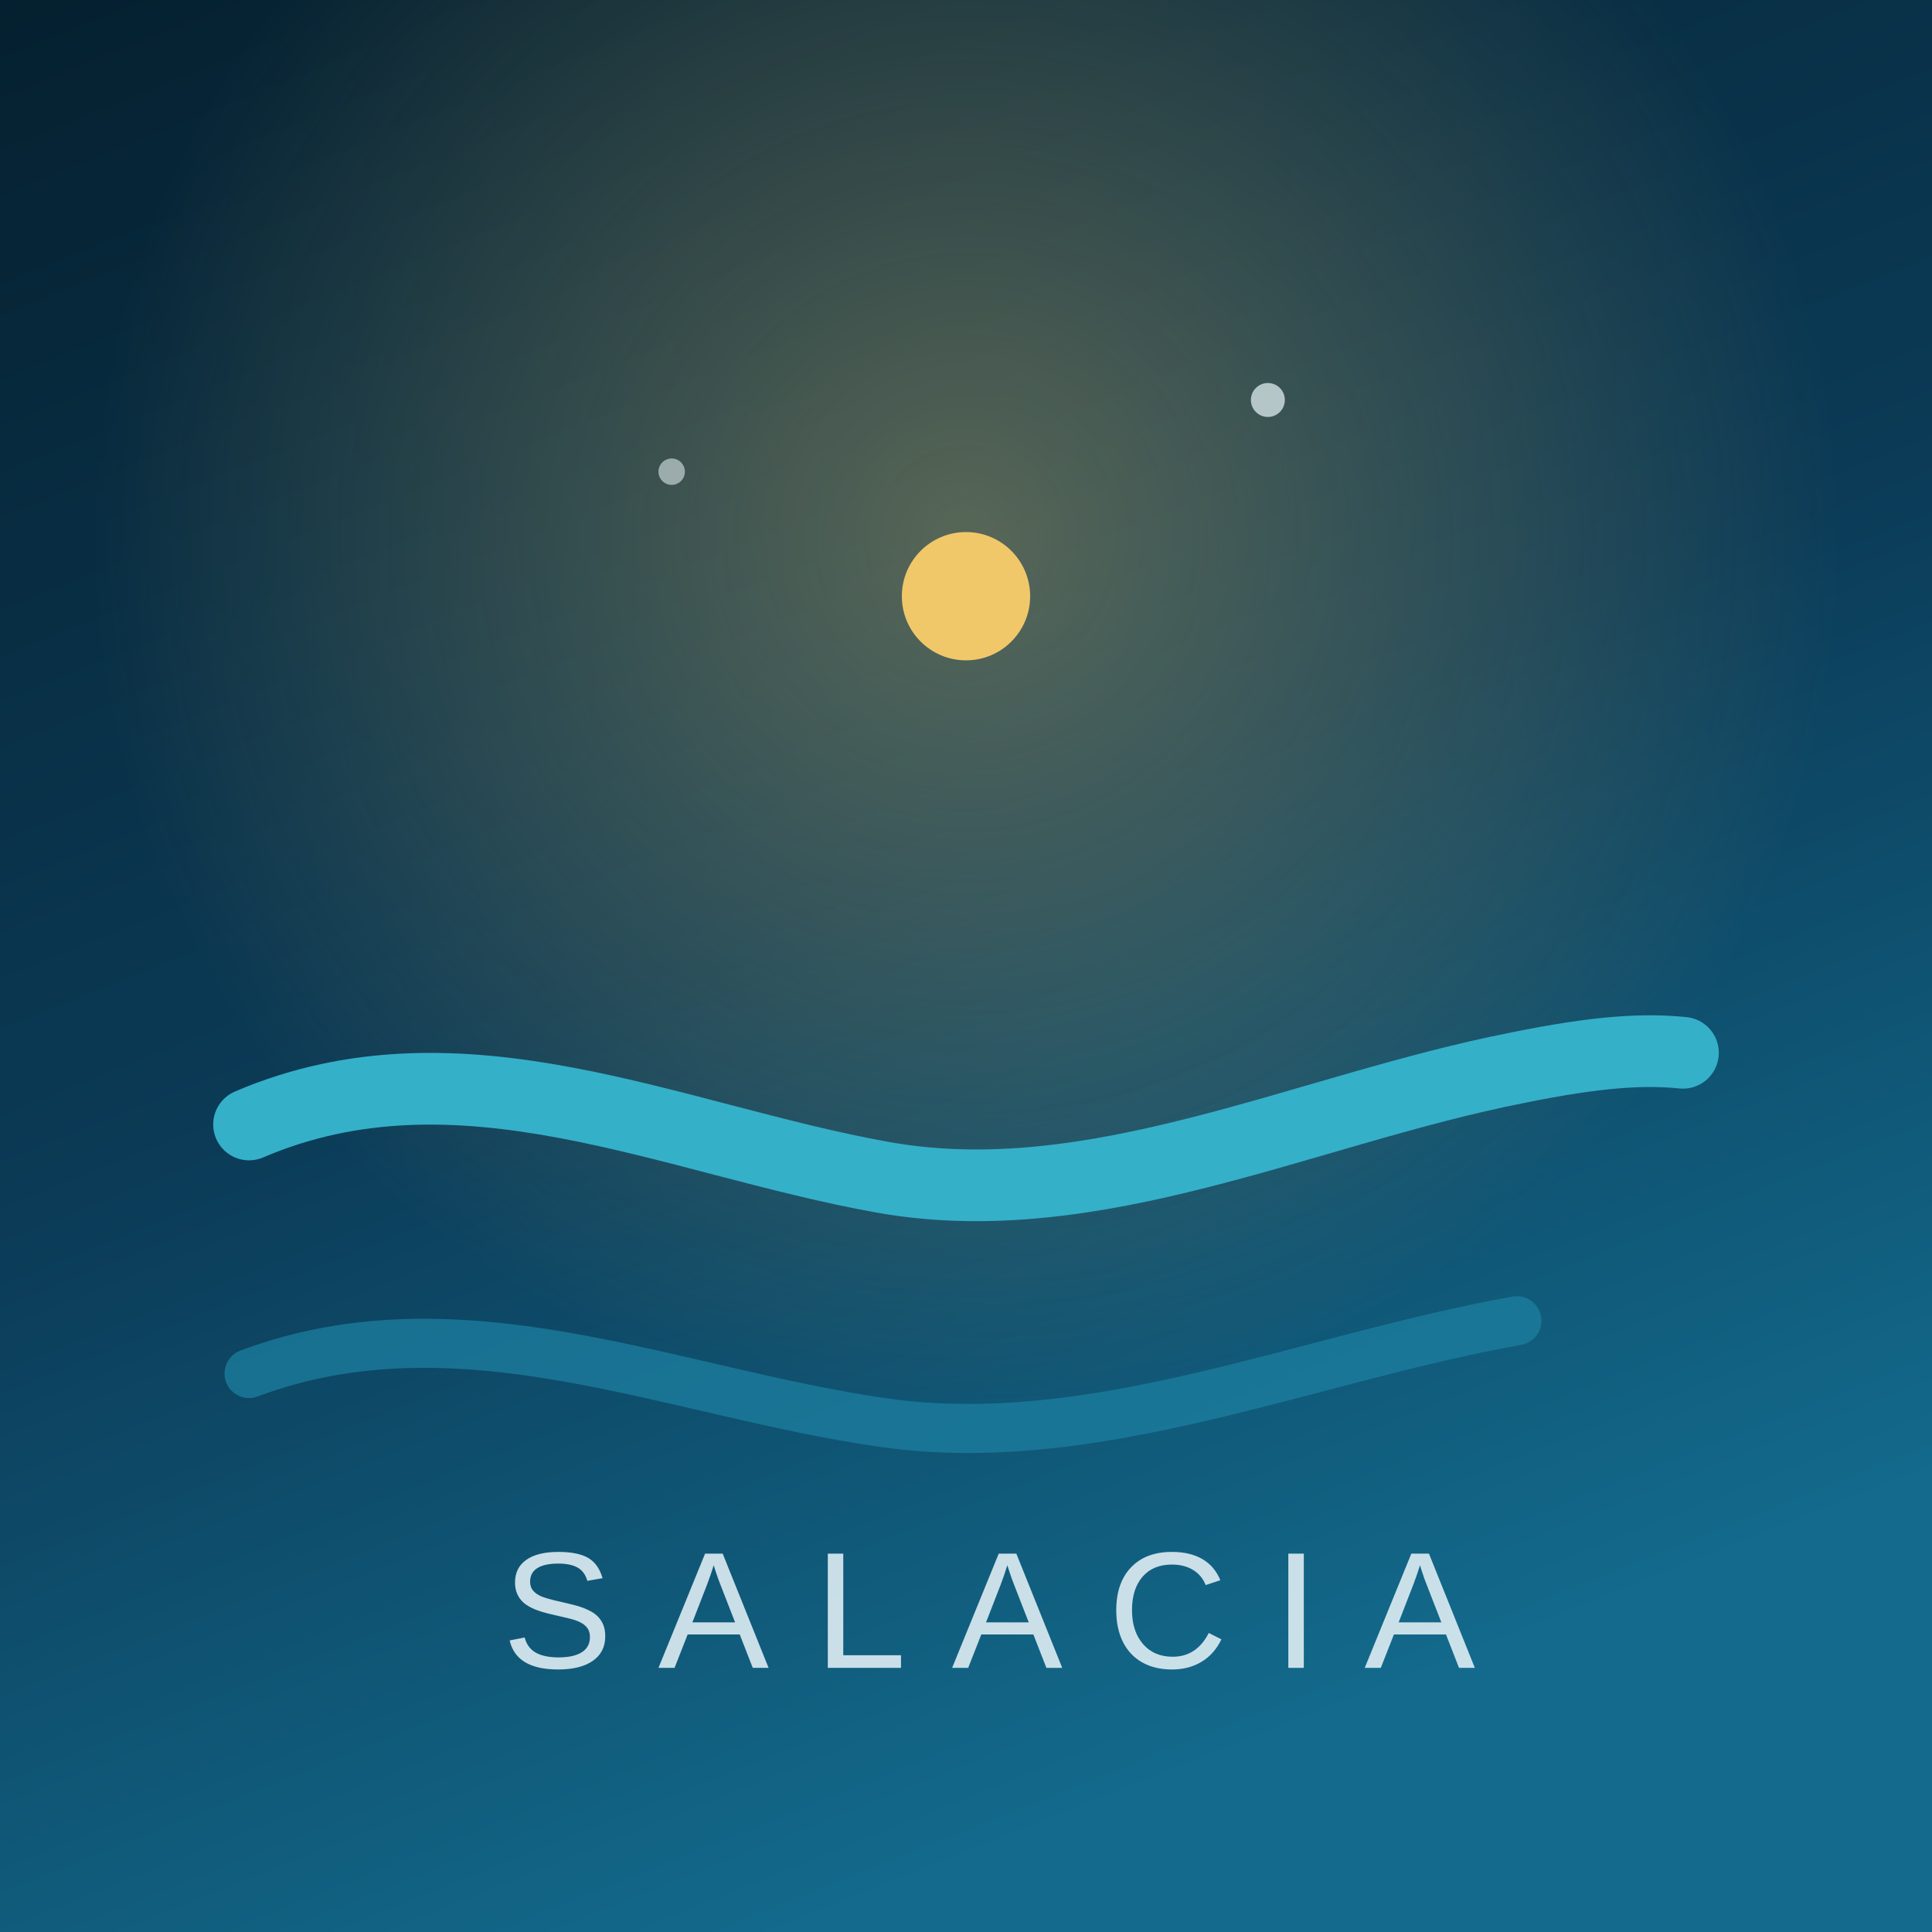
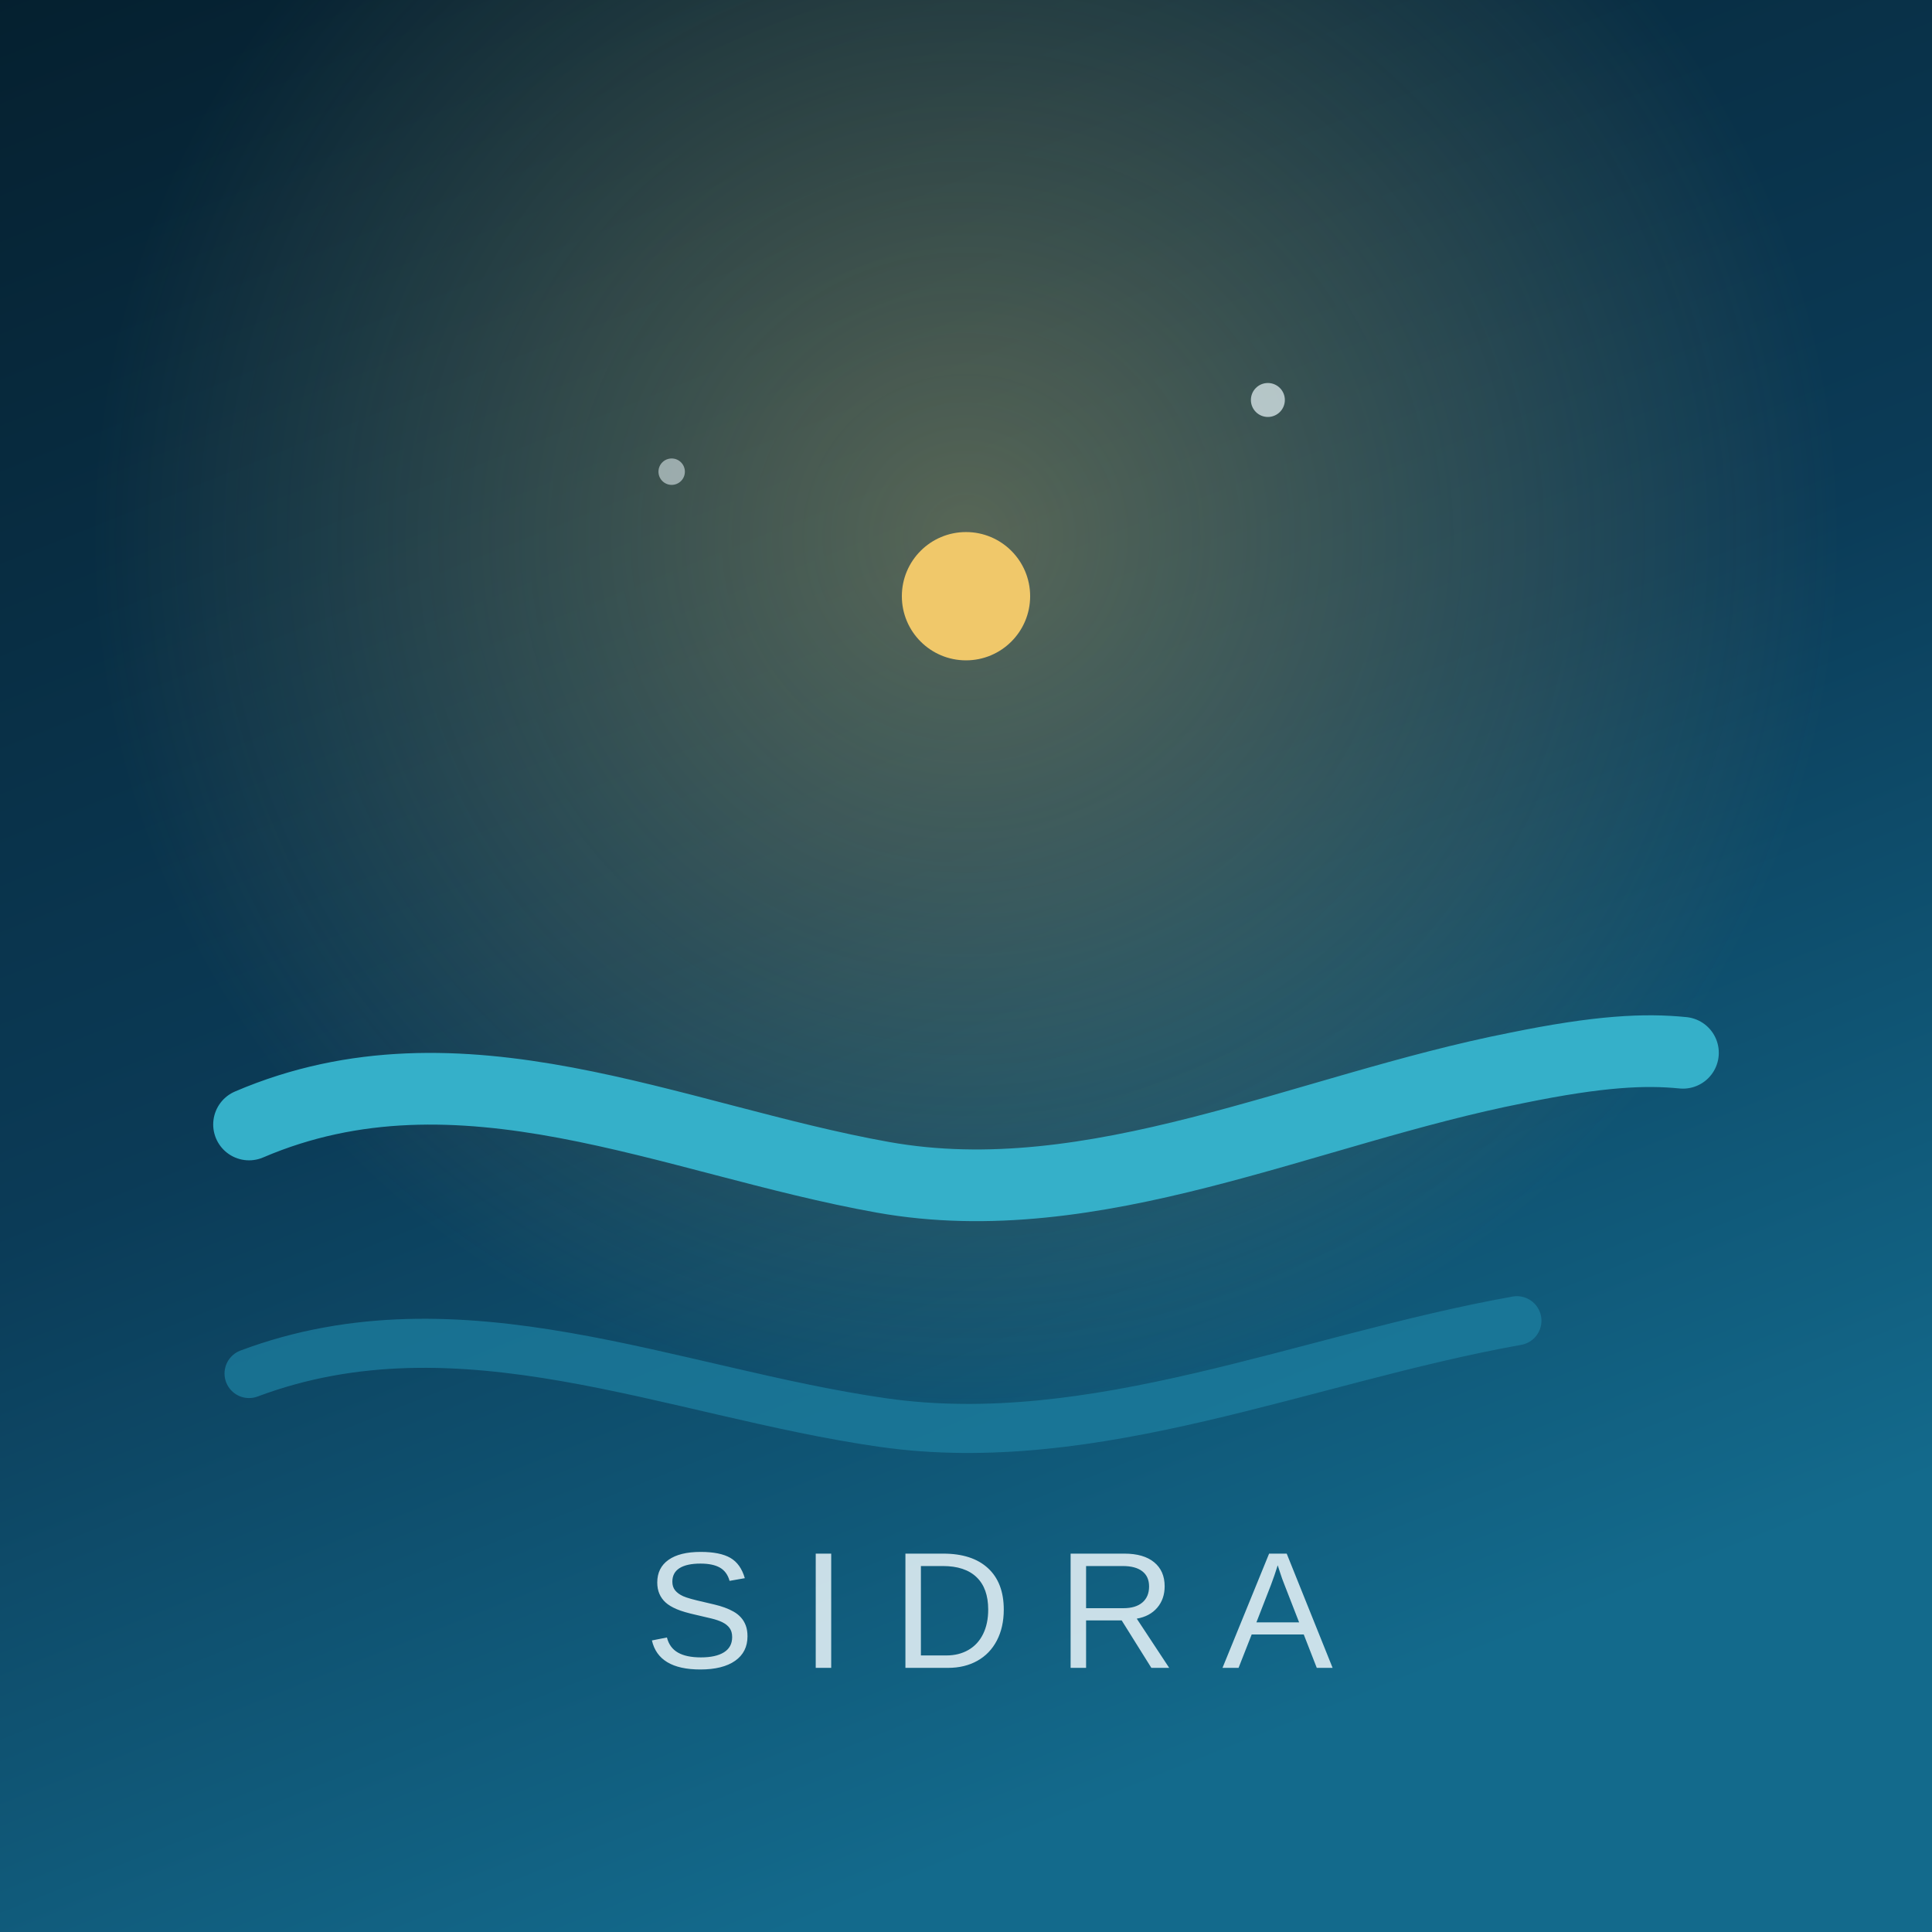
- <svg xmlns="http://www.w3.org/2000/svg" viewBox="0 0 1024 1024" width="1024" height="1024" role="img" aria-label="SALACIA STUDIO">
+ <svg xmlns="http://www.w3.org/2000/svg" viewBox="0 0 1024 1024" width="1024" height="1024" role="img" aria-label="SIDRA STUDIO">
  <defs>
    <linearGradient id="sea" x1="0" y1="0" x2="0.4" y2="1">
      <stop offset="0" stop-color="#05202F" />
      <stop offset="0.55" stop-color="#0B3B57" />
      <stop offset="1" stop-color="#136A8C" />
    </linearGradient>
    <radialGradient id="sun" cx="0.5" cy="0.28" r="0.45">
      <stop offset="0" stop-color="#F0C86A" stop-opacity="0.34" />
      <stop offset="1" stop-color="#F0C86A" stop-opacity="0" />
    </radialGradient>
  </defs>
  <rect width="1024" height="1024" fill="url(#sea)" />
  <rect width="1024" height="1024" fill="url(#sun)" />
  <circle cx="512" cy="316" r="34" fill="#F0C86A" />
  <circle cx="672" cy="212" r="9" fill="#EAF6FA" opacity="0.7" />
  <circle cx="356" cy="250" r="7" fill="#EAF6FA" opacity="0.55" />
  <path d="M132 596 C 244 548, 356 604, 468 624 C 580 644, 692 588, 804 566 C 848 557, 872 556, 892 558" fill="none" stroke="#35B0C9" stroke-width="38" stroke-linecap="round" />
  <path d="M132 728 C 244 686, 356 738, 468 754 C 580 770, 692 720, 804 700" fill="none" stroke="#1C7FA0" stroke-width="26" stroke-linecap="round" opacity="0.75" />
-   <text x="524" y="884" text-anchor="middle" font-family="Jost, 'Century Gothic', 'Avenir Next', 'Helvetica Neue', Arial, sans-serif" font-size="88" font-weight="300" letter-spacing="24" fill="#EAF6FA" opacity="0.85">SALACIA</text>
+   <text x="524" y="884" text-anchor="middle" font-family="Jost, 'Century Gothic', 'Avenir Next', 'Helvetica Neue', Arial, sans-serif" font-size="88" font-weight="300" letter-spacing="24" fill="#EAF6FA" opacity="0.85">SIDRA</text>
</svg>
